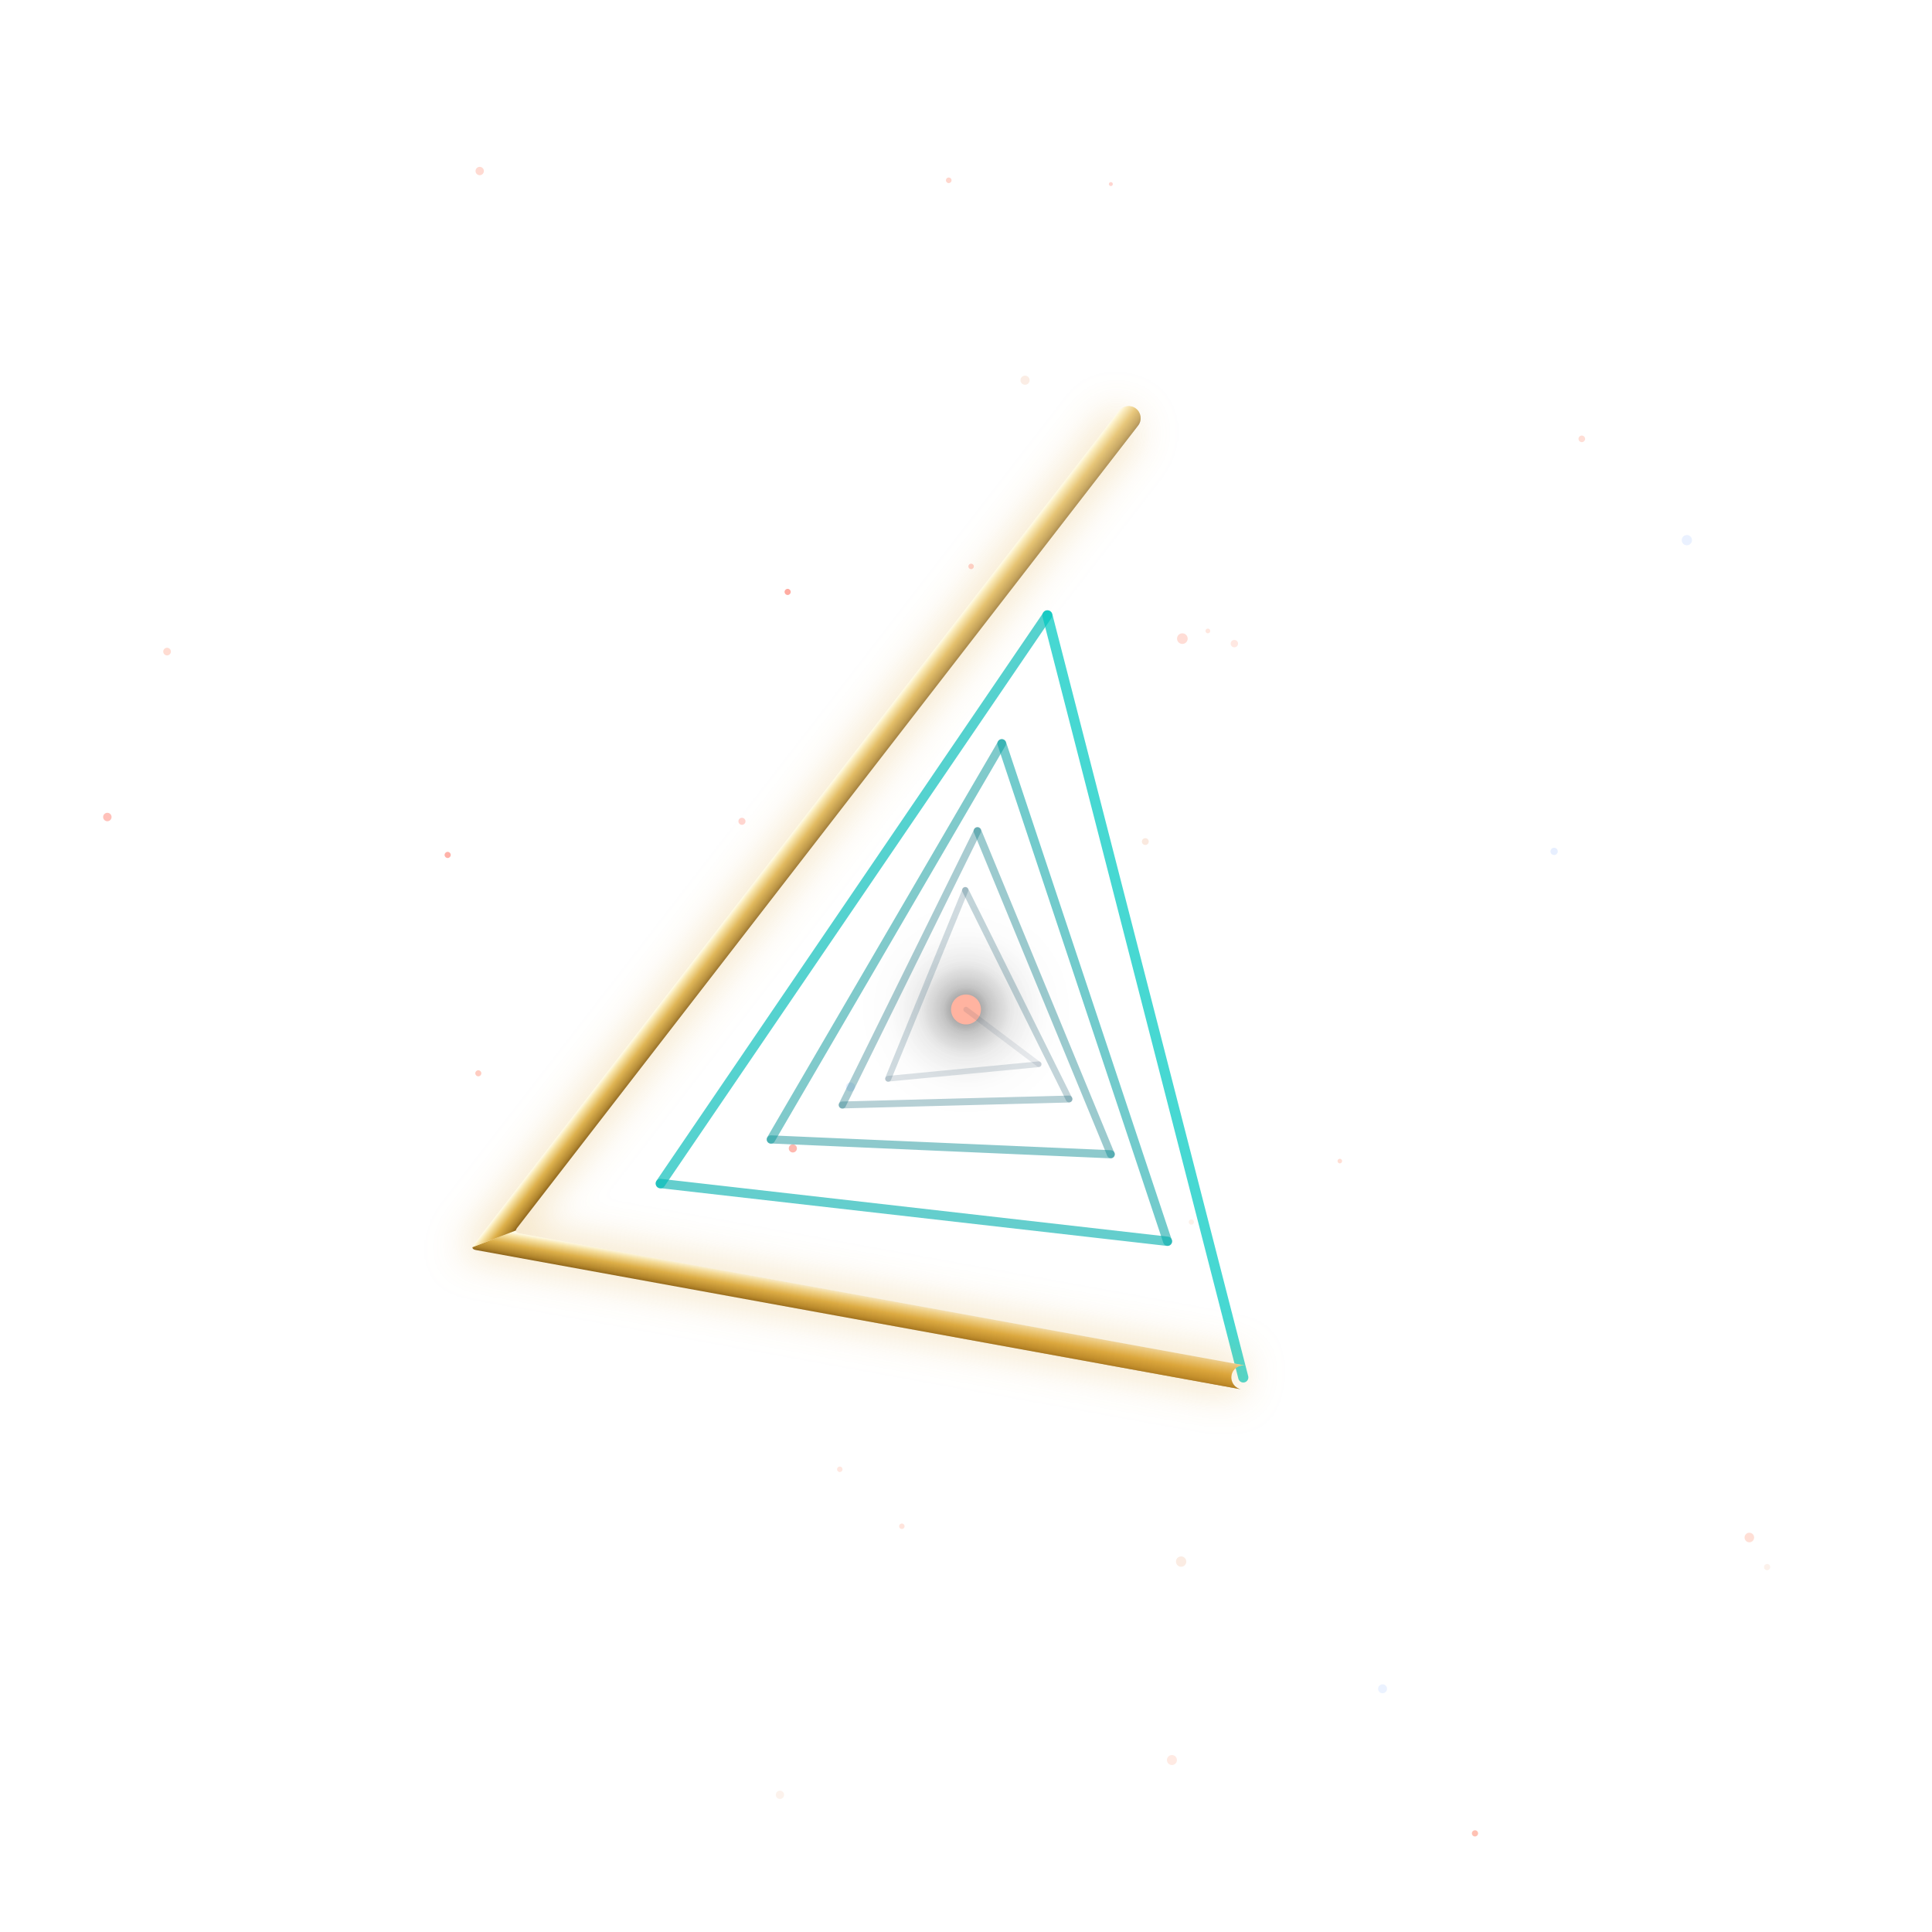
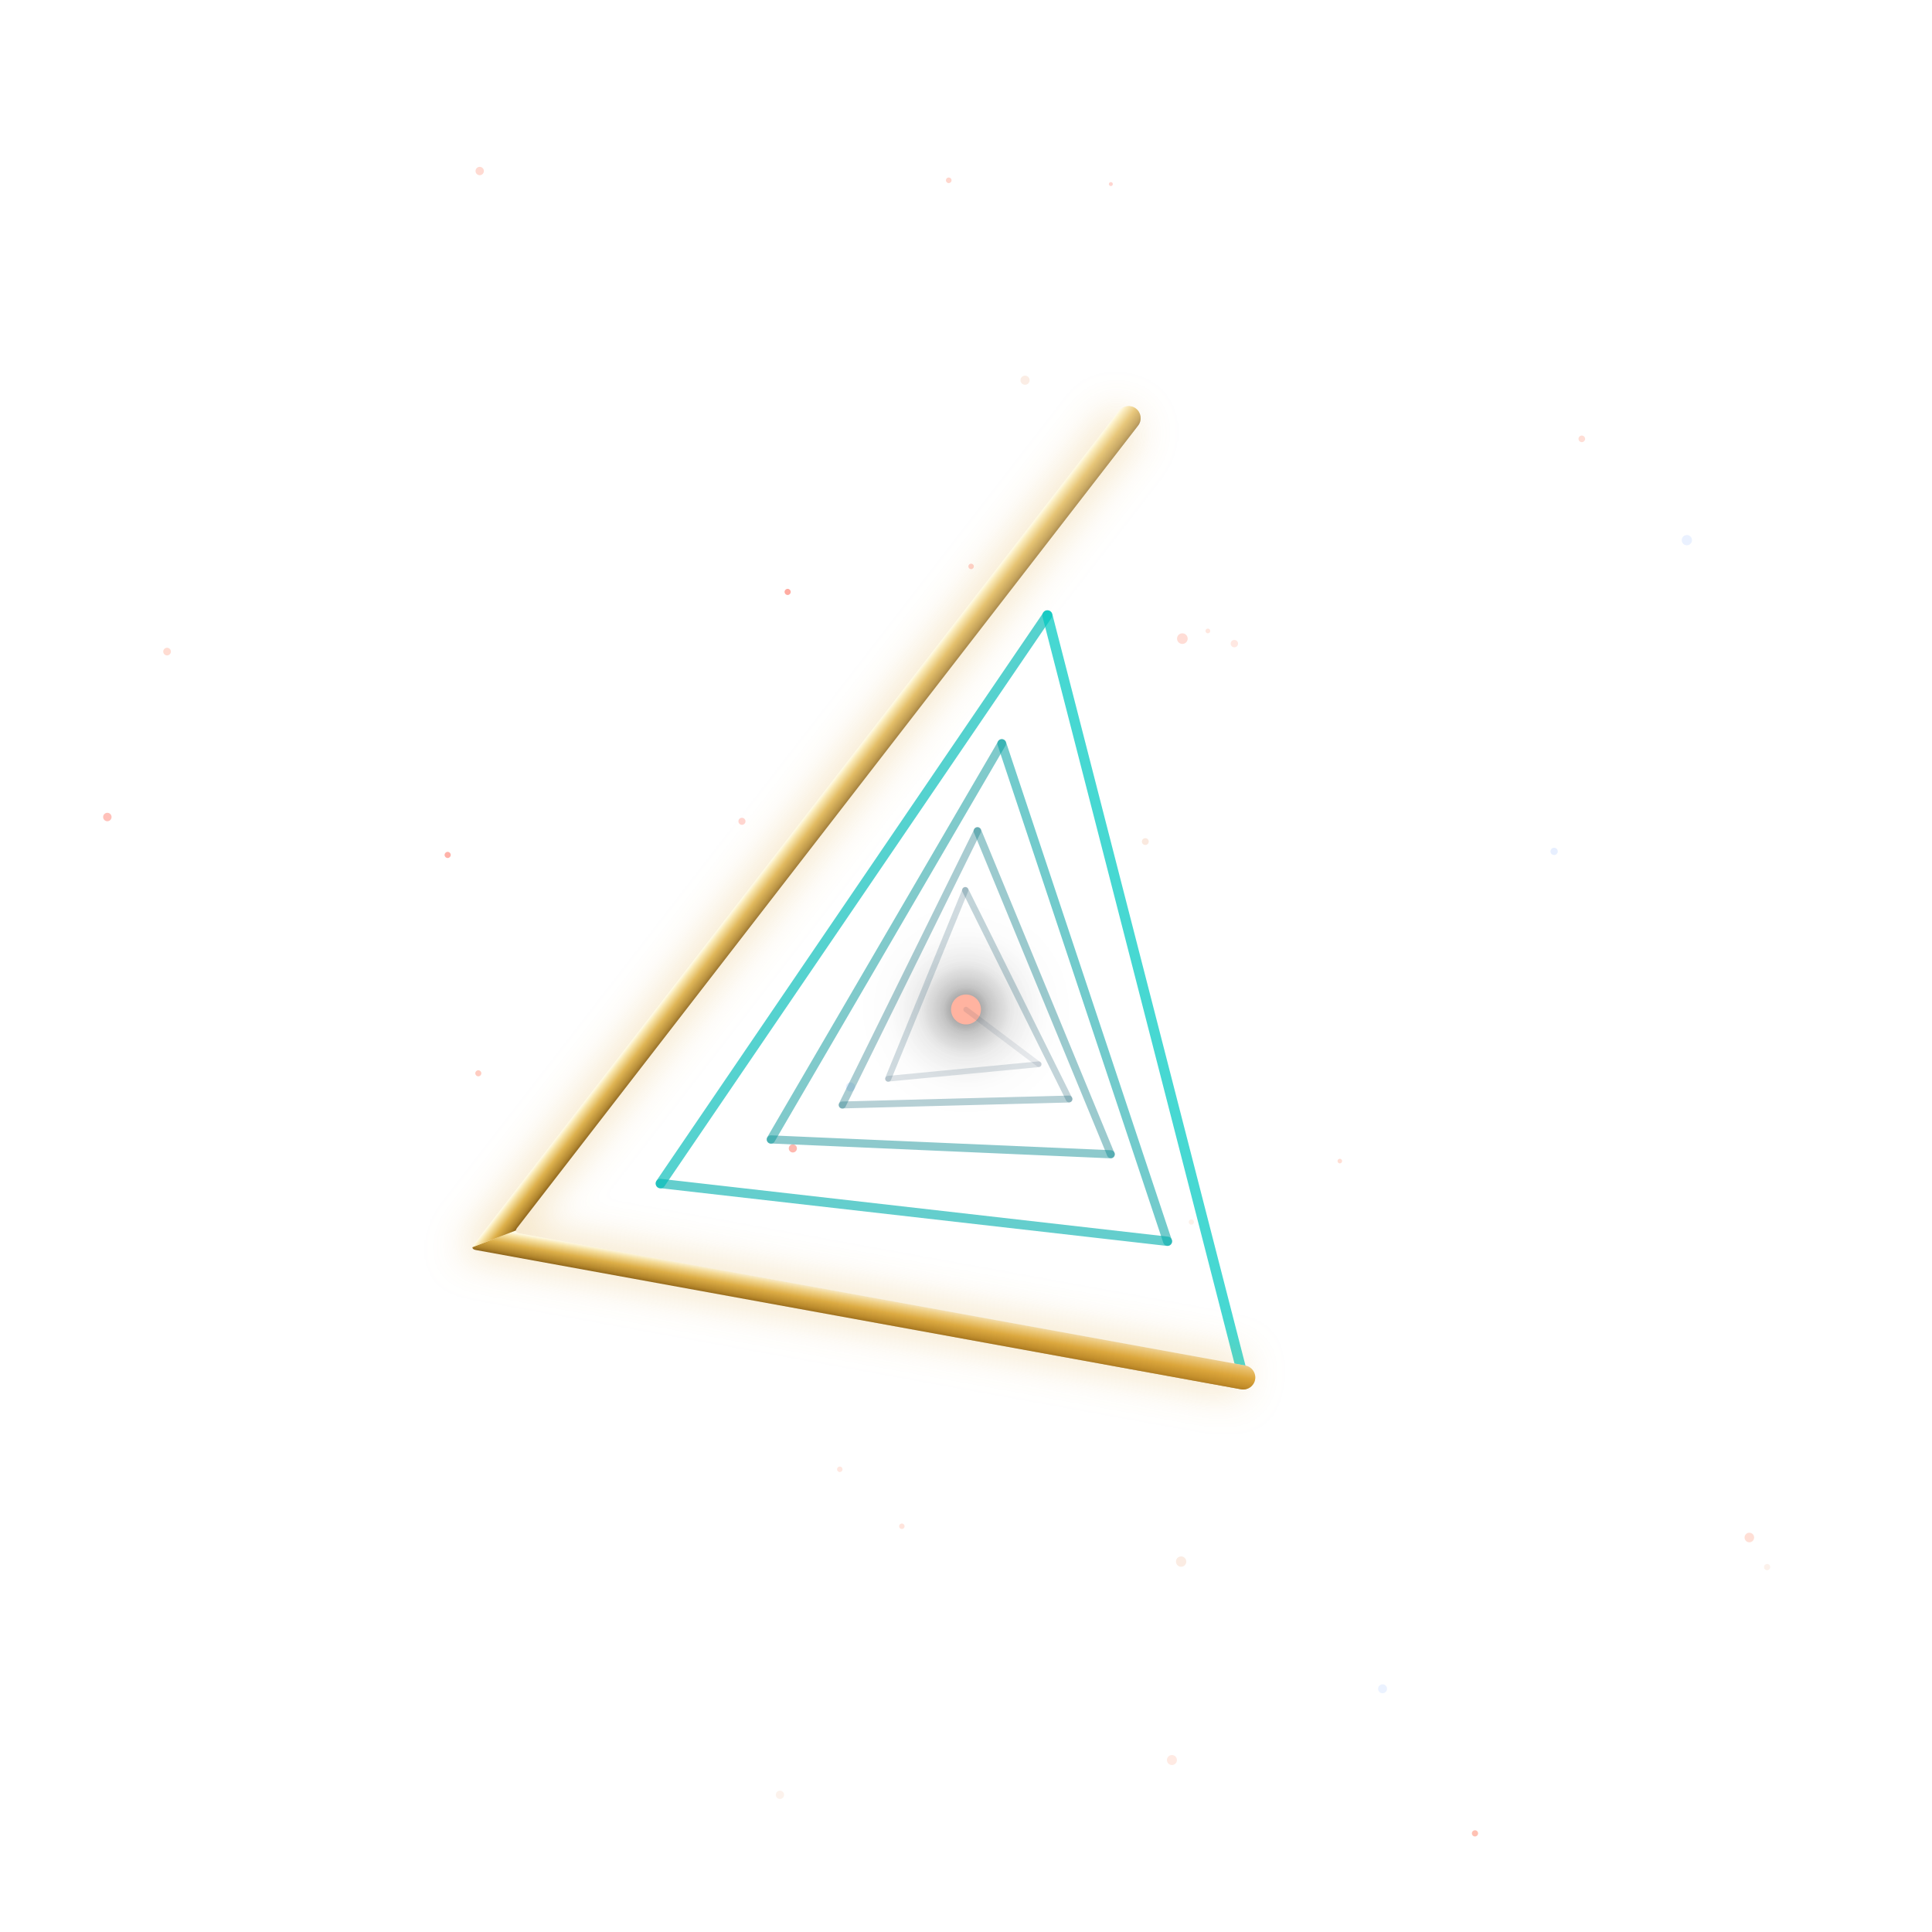
<svg xmlns="http://www.w3.org/2000/svg" viewBox="0 0 800 800" width="800" height="800" role="img" aria-label="Logo: triángulo espiral de conocimiento con nodos en cada vértice y una C final de Christian">
  <defs>
    <radialGradient id="halo-star" cx="50%" cy="50%" r="50%">
      <stop offset="0%" stop-color="currentColor" stop-opacity="0.28" />
      <stop offset="30%" stop-color="currentColor" stop-opacity="0.09" />
      <stop offset="65%" stop-color="currentColor" stop-opacity="0.02" />
      <stop offset="100%" stop-color="currentColor" stop-opacity="0" />
    </radialGradient>
    <radialGradient id="halo-nova" cx="50%" cy="50%" r="50%">
      <stop offset="0%" stop-color="currentColor" stop-opacity="0.16" />
      <stop offset="40%" stop-color="currentColor" stop-opacity="0.05" />
      <stop offset="75%" stop-color="currentColor" stop-opacity="0.01" />
      <stop offset="100%" stop-color="currentColor" stop-opacity="0" />
    </radialGradient>
    <filter id="halo-blur" x="-80%" y="-80%" width="260%" height="260%">
      <feGaussianBlur stdDeviation="8" />
    </filter>
  </defs>
  <defs>
    <linearGradient id="c-perp-1" gradientUnits="userSpaceOnUse" x1="515.71" y1="565.45" x2="513.92" y2="575.29">
      <stop offset="0%" stop-color="#fffbe6" />
      <stop offset="16%" stop-color="#f8e4a8" />
      <stop offset="50%" stop-color="#ddb04a" />
      <stop offset="84%" stop-color="#b1852c" />
      <stop offset="100%" stop-color="#8f661c" />
    </linearGradient>
    <linearGradient id="c-perp-2" gradientUnits="userSpaceOnUse" x1="463.36" y1="170.09" x2="471.27" y2="176.21">
      <stop offset="0%" stop-color="#fffbe6" />
      <stop offset="16%" stop-color="#f8e4a8" />
      <stop offset="50%" stop-color="#ddb04a" />
      <stop offset="84%" stop-color="#b1852c" />
      <stop offset="100%" stop-color="#8f661c" />
    </linearGradient>
    <linearGradient id="c-tint-1" gradientUnits="userSpaceOnUse" x1="515.71" y1="565.45" x2="212.7" y2="510.29">
      <stop offset="0%" stop-color="#d99a2b" stop-opacity="0.5" />
      <stop offset="100%" stop-color="#d99a2b" stop-opacity="0" />
    </linearGradient>
    <linearGradient id="c-tint-2" gradientUnits="userSpaceOnUse" x1="212.7" y1="510.29" x2="471.27" y2="176.21">
      <stop offset="0%" stop-color="#fffbe6" stop-opacity="0" />
      <stop offset="100%" stop-color="#fffbe6" stop-opacity="0.32" />
    </linearGradient>
    <clipPath id="c-clip-1">
      <path d="M -916.938 942.868 L 1324.068 83.862 L 1753.571 1204.365 L -487.436 2063.371 Z" />
    </clipPath>
    <clipPath id="c-clip-2">
      <path d="M -916.938 942.868 L 1324.068 83.862 L 894.565 -1036.641 L -1346.441 -177.636 Z" />
    </clipPath>
  </defs>
  <g id="logo-background" data-name="Background">
    <circle cx="326.15" cy="245.1" r="1.275" fill="#ff6f5e" opacity="0.575" />
    <circle cx="373.44" cy="631.99" r="1.135" fill="#ffb49e" opacity="0.356" />
    <circle cx="69.18" cy="269.81" r="1.583" fill="#ffb49e" opacity="0.466" />
    <circle cx="485.27" cy="728.79" r="2.067" fill="#ffb49e" opacity="0.289" />
    <circle cx="724.37" cy="636.65" r="1.982" fill="#ffb49e" opacity="0.425" />
    <circle cx="424.45" cy="157.44" r="1.892" fill="#f6d7c4" opacity="0.445" />
    <circle cx="328.3" cy="475.53" r="1.684" fill="#ff6f5e" opacity="0.494" />
    <circle cx="198.06" cy="444.43" r="1.256" fill="#ff8a70" opacity="0.435" />
    <circle cx="554.79" cy="480.78" r="0.95" fill="#ffb49e" opacity="0.439" />
    <circle cx="322.96" cy="743.2" r="1.716" fill="#f6d7c4" opacity="0.315" />
    <circle cx="459.98" cy="76.22" r="0.821" fill="#ff6f5e" opacity="0.291" />
    <circle cx="610.76" cy="759.16" r="1.285" fill="#ff8a70" opacity="0.528" />
    <circle cx="307.23" cy="340.09" r="1.463" fill="#ff6f5e" opacity="0.291" />
    <circle cx="392.85" cy="74.66" r="1.162" fill="#ff8a70" opacity="0.35" />
    <circle cx="352.18" cy="450.09" r="1.896" fill="#cfe0ff" opacity="0.536" />
    <circle cx="185.37" cy="354.01" r="1.275" fill="#ff6f5e" opacity="0.533" />
    <circle cx="347.74" cy="608.4" r="1.139" fill="#ffb49e" opacity="0.318" />
    <circle cx="474.25" cy="348.48" r="1.418" fill="#f6d7c4" opacity="0.546" />
    <circle cx="489.08" cy="646.62" r="2.143" fill="#f6d7c4" opacity="0.472" />
    <circle cx="500.15" cy="261.26" r="0.983" fill="#ffb49e" opacity="0.325" />
    <circle cx="198.64" cy="70.82" r="1.73" fill="#ff8a70" opacity="0.317" />
    <circle cx="643.53" cy="352.54" r="1.507" fill="#cfe0ff" opacity="0.509" />
    <circle cx="511.12" cy="266.51" r="1.531" fill="#ffb49e" opacity="0.302" />
    <circle cx="489.59" cy="264.44" r="2.199" fill="#ff8a70" opacity="0.29" />
    <circle cx="698.49" cy="223.67" r="2.122" fill="#cfe0ff" opacity="0.446" />
    <circle cx="493.32" cy="506.02" r="1.087" fill="#f6d7c4" opacity="0.355" />
    <circle cx="654.99" cy="181.72" r="1.364" fill="#ff8a70" opacity="0.288" />
    <circle cx="44.45" cy="338.31" r="1.748" fill="#ff6f5e" opacity="0.427" />
    <circle cx="402.12" cy="234.54" r="1.137" fill="#ff6f5e" opacity="0.324" />
    <circle cx="572.49" cy="699.29" r="1.85" fill="#cfe0ff" opacity="0.413" />
    <circle cx="313.64" cy="375.46" r="1.481" fill="#ff6f5e" opacity="0.456" />
    <circle cx="731.72" cy="648.9" r="1.289" fill="#f6d7c4" opacity="0.344" />
  </g>
  <g id="logo-star-0" data-name="star 0">
    <circle cx="400" cy="418" r="44.8" fill="url(#halo-nova)" color="#ffb3a0" />
    <circle cx="400" cy="418" r="26.6" fill="url(#halo-nova)" color="#ffb3a0" />
    <circle cx="400" cy="418" r="31" fill="url(#halo-star)" color="#ffb3a0" />
    <circle cx="400" cy="418" r="6.2" fill="#ffb3a0" opacity="1" />
  </g>
  <g id="logo-spiral" data-name="Spiral" stroke-linecap="round" fill="none">
    <line x1="400" y1="418" x2="430.1" y2="440.68" stroke="rgb(22,50,79)" stroke-width="2.2" opacity="0.1" />
    <line x1="430.1" y1="440.68" x2="367.77" y2="446.68" stroke="rgb(20,63,88)" stroke-width="2.367" opacity="0.152" />
    <line x1="367.77" y1="446.68" x2="399.71" y2="368.62" stroke="rgb(18,75,98)" stroke-width="2.533" opacity="0.203" />
    <line x1="399.71" y1="368.62" x2="442.66" y2="455.09" stroke="rgb(17,88,107)" stroke-width="2.7" opacity="0.255" />
    <line x1="442.66" y1="455.09" x2="348.78" y2="457.54" stroke="rgb(15,100,117)" stroke-width="2.867" opacity="0.307" />
    <line x1="348.78" y1="457.54" x2="404.74" y2="344.08" stroke="rgb(13,113,126)" stroke-width="3.033" opacity="0.358" />
    <line x1="404.74" y1="344.08" x2="459.96" y2="477.96" stroke="rgb(11,126,136)" stroke-width="3.2" opacity="0.41" />
    <line x1="459.96" y1="477.96" x2="319.22" y2="471.81" stroke="rgb(9,138,145)" stroke-width="3.367" opacity="0.462" />
    <line x1="319.22" y1="471.81" x2="414.82" y2="307.88" stroke="rgb(7,151,154)" stroke-width="3.533" opacity="0.513" />
    <line x1="414.82" y1="307.88" x2="483.44" y2="513.99" stroke="rgb(6,163,164)" stroke-width="3.7" opacity="0.565" />
    <line x1="483.44" y1="513.99" x2="273.49" y2="490.06" stroke="rgb(4,176,173)" stroke-width="3.867" opacity="0.617" />
    <line x1="273.49" y1="490.06" x2="433.7" y2="254.78" stroke="rgb(2,188,183)" stroke-width="4.033" opacity="0.668" />
    <line x1="433.7" y1="254.78" x2="514.82" y2="570.37" stroke="rgb(0,201,192)" stroke-width="4.2" opacity="0.72" />
  </g>
  <path d="M 514.818 570.368 L 203.708 513.738 L 467.315 173.146" stroke="#dfa637" stroke-width="16" opacity="0.28" fill="none" filter="url(#halo-blur)" />
  <g id="logo-c-triespiral" data-name="C TriSpiral">
    <g clip-path="url(#c-clip-1)">
-       <path d="M 515.713 565.449 L 215.059 510.722 Q 212.697 510.292 214.166 508.394 L 471.269 176.207 A 5 5 0 0 0 463.361 170.086 L 196.187 515.286 Q 194.718 517.184 197.079 517.614 L 513.922 575.287 A 5 5 0 0 1 515.713 565.449 Z" fill="url(#c-perp-1)" />
-       <path d="M 515.713 565.449 L 215.059 510.722 Q 212.697 510.292 214.166 508.394 L 471.269 176.207 A 5 5 0 0 0 463.361 170.086 L 196.187 515.286 Q 194.718 517.184 197.079 517.614 L 513.922 575.287 A 5 5 0 0 1 515.713 565.449 Z" fill="url(#c-tint-1)" />
+       <path d="M 515.713 565.449 L 215.059 510.722 Q 212.697 510.292 214.166 508.394 L 471.269 176.207 A 5 5 0 0 0 463.361 170.086 L 196.187 515.286 Q 194.718 517.184 197.079 517.614 L 513.922 575.287 A 5 5 0 0 0 515.713 565.449 Z" fill="url(#c-perp-1)" />
+       <path d="M 515.713 565.449 L 215.059 510.722 Q 212.697 510.292 214.166 508.394 L 471.269 176.207 A 5 5 0 0 0 463.361 170.086 L 196.187 515.286 Q 194.718 517.184 197.079 517.614 L 513.922 575.287 A 5 5 0 0 0 515.713 565.449 Z" fill="url(#c-tint-1)" />
    </g>
    <g clip-path="url(#c-clip-2)">
-       <path d="M 515.713 565.449 L 215.059 510.722 Q 212.697 510.292 214.166 508.394 L 471.269 176.207 A 5 5 0 0 0 463.361 170.086 L 196.187 515.286 Q 194.718 517.184 197.079 517.614 L 513.922 575.287 A 5 5 0 0 1 515.713 565.449 Z" fill="url(#c-perp-2)" />
-       <path d="M 515.713 565.449 L 215.059 510.722 Q 212.697 510.292 214.166 508.394 L 471.269 176.207 A 5 5 0 0 0 463.361 170.086 L 196.187 515.286 Q 194.718 517.184 197.079 517.614 L 513.922 575.287 A 5 5 0 0 1 515.713 565.449 Z" fill="url(#c-tint-2)" />
+       <path d="M 515.713 565.449 L 215.059 510.722 Q 212.697 510.292 214.166 508.394 L 471.269 176.207 A 5 5 0 0 0 463.361 170.086 L 196.187 515.286 Q 194.718 517.184 197.079 517.614 L 513.922 575.287 A 5 5 0 0 0 515.713 565.449 Z" fill="url(#c-perp-2)" />
+       <path d="M 515.713 565.449 L 215.059 510.722 Q 212.697 510.292 214.166 508.394 L 471.269 176.207 A 5 5 0 0 0 463.361 170.086 L 196.187 515.286 Q 194.718 517.184 197.079 517.614 L 513.922 575.287 A 5 5 0 0 0 515.713 565.449 Z" fill="url(#c-tint-2)" />
    </g>
  </g>
</svg>
